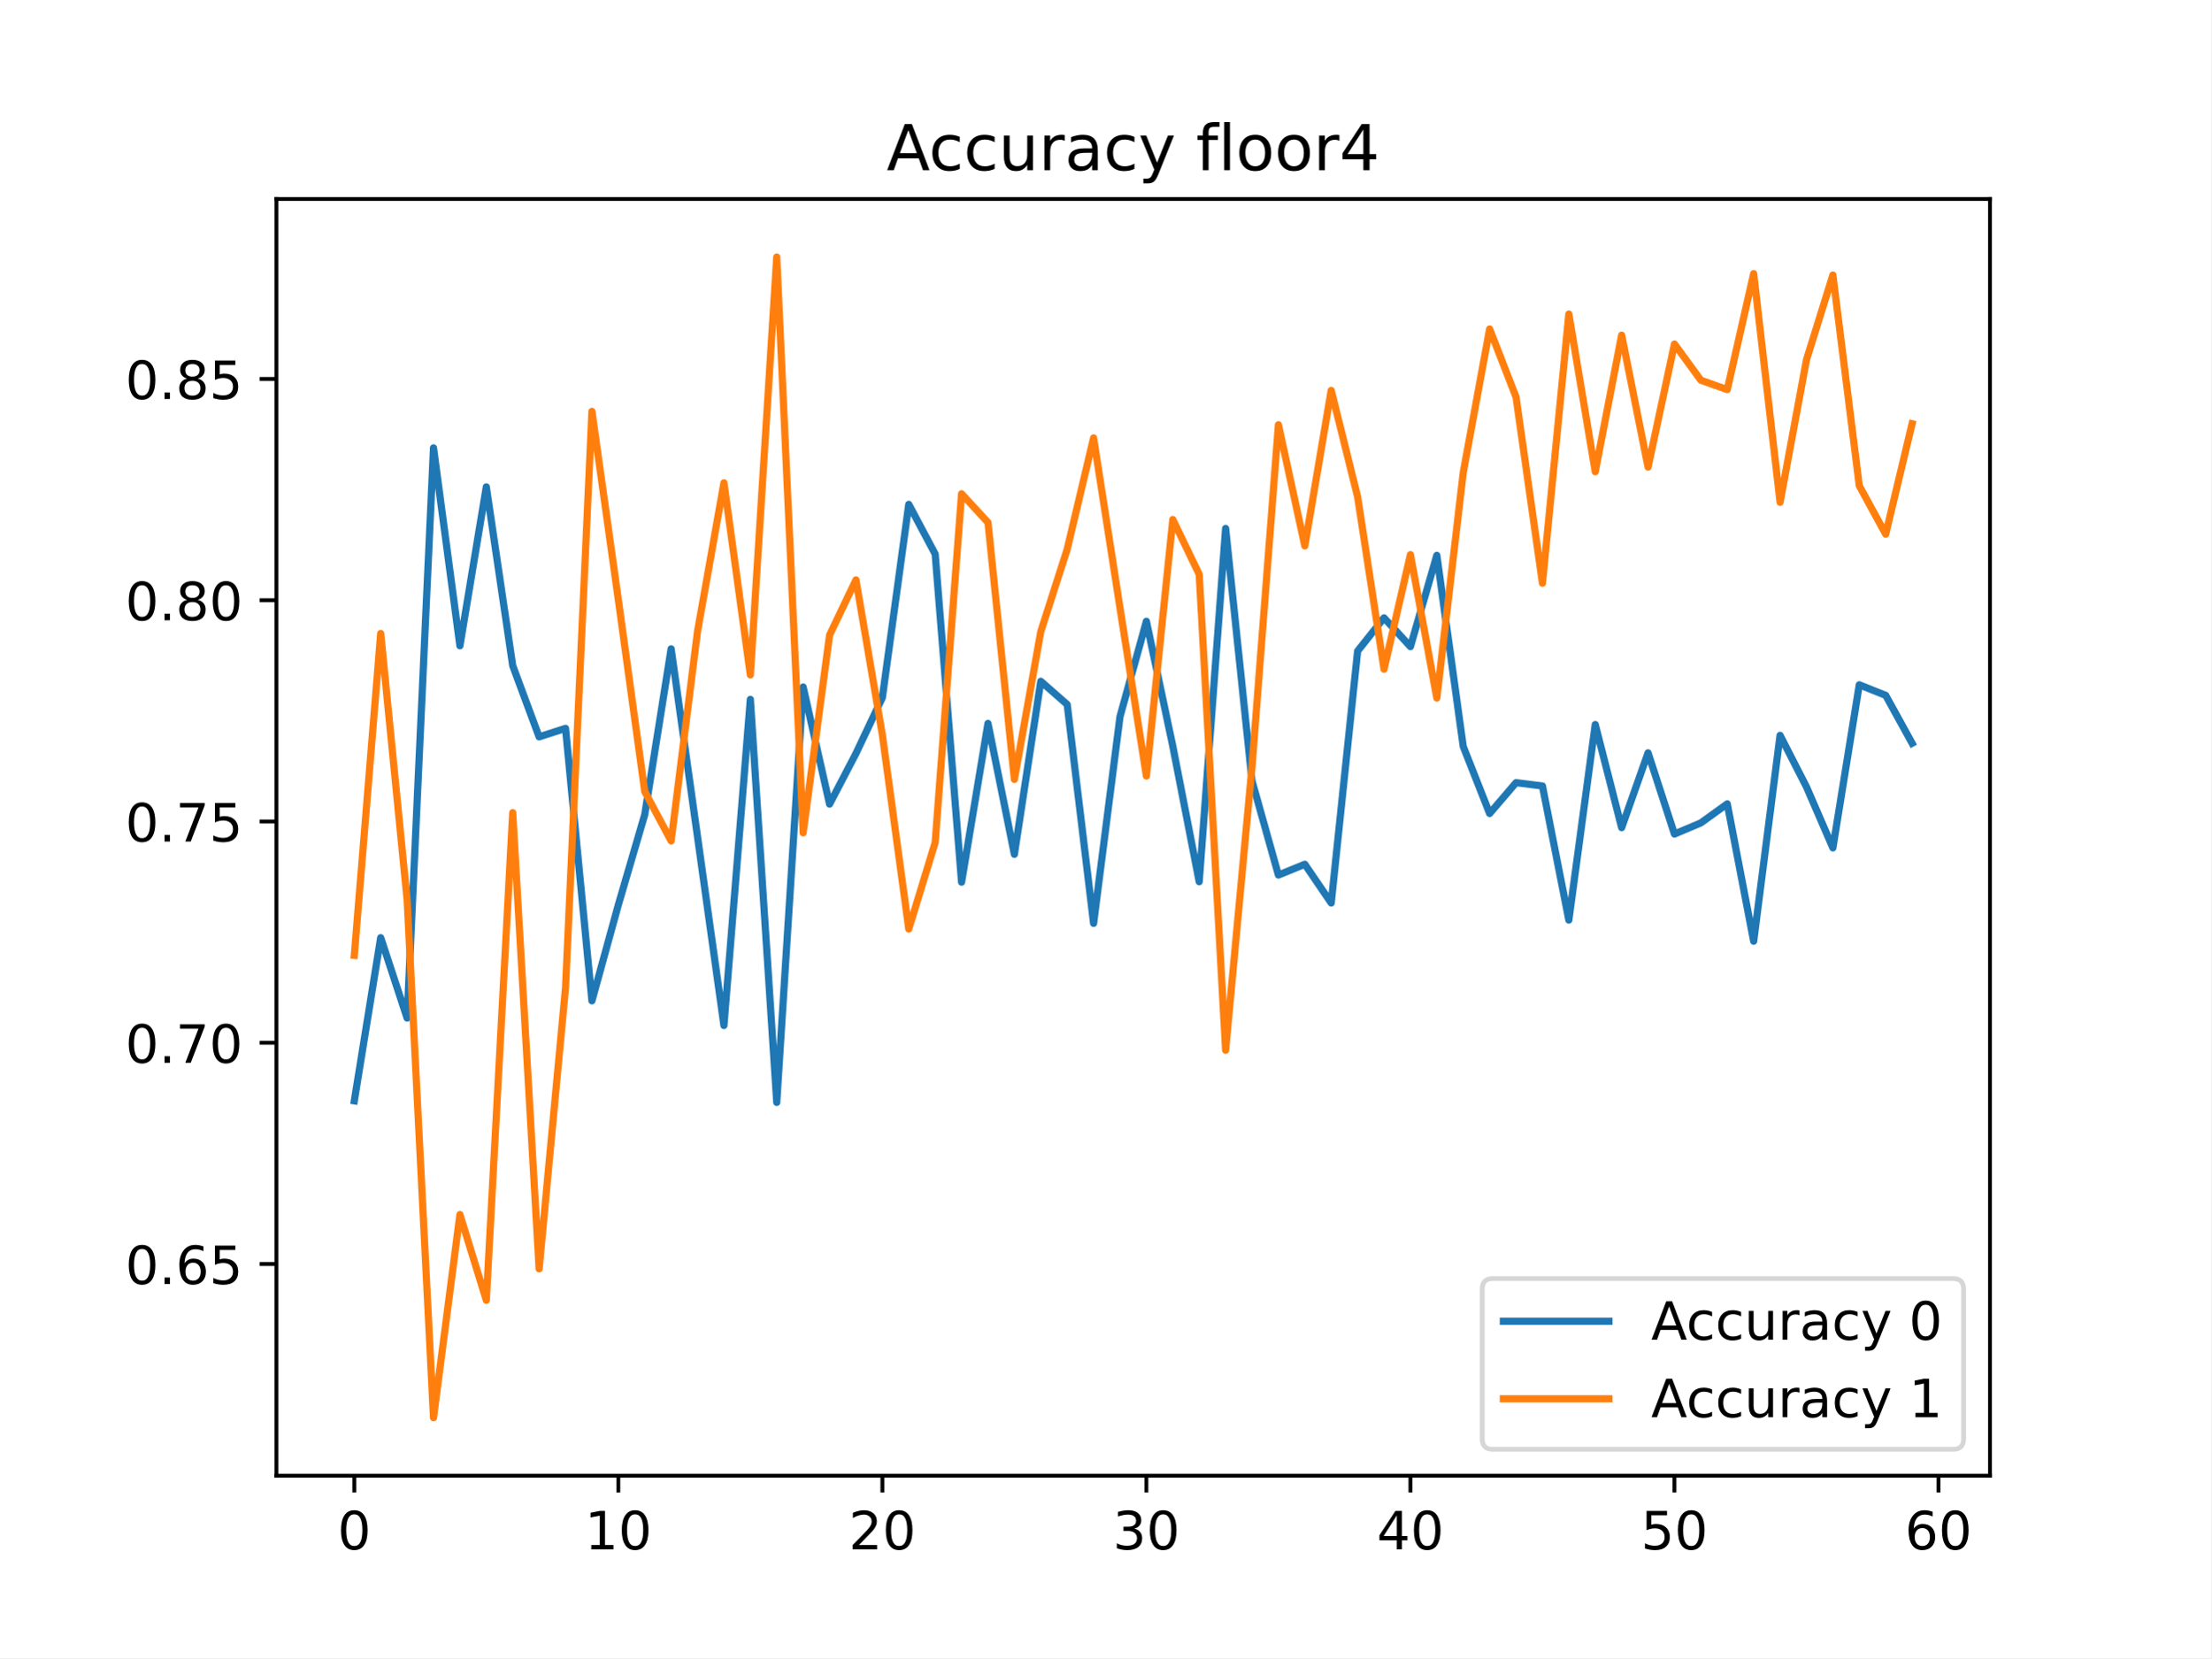
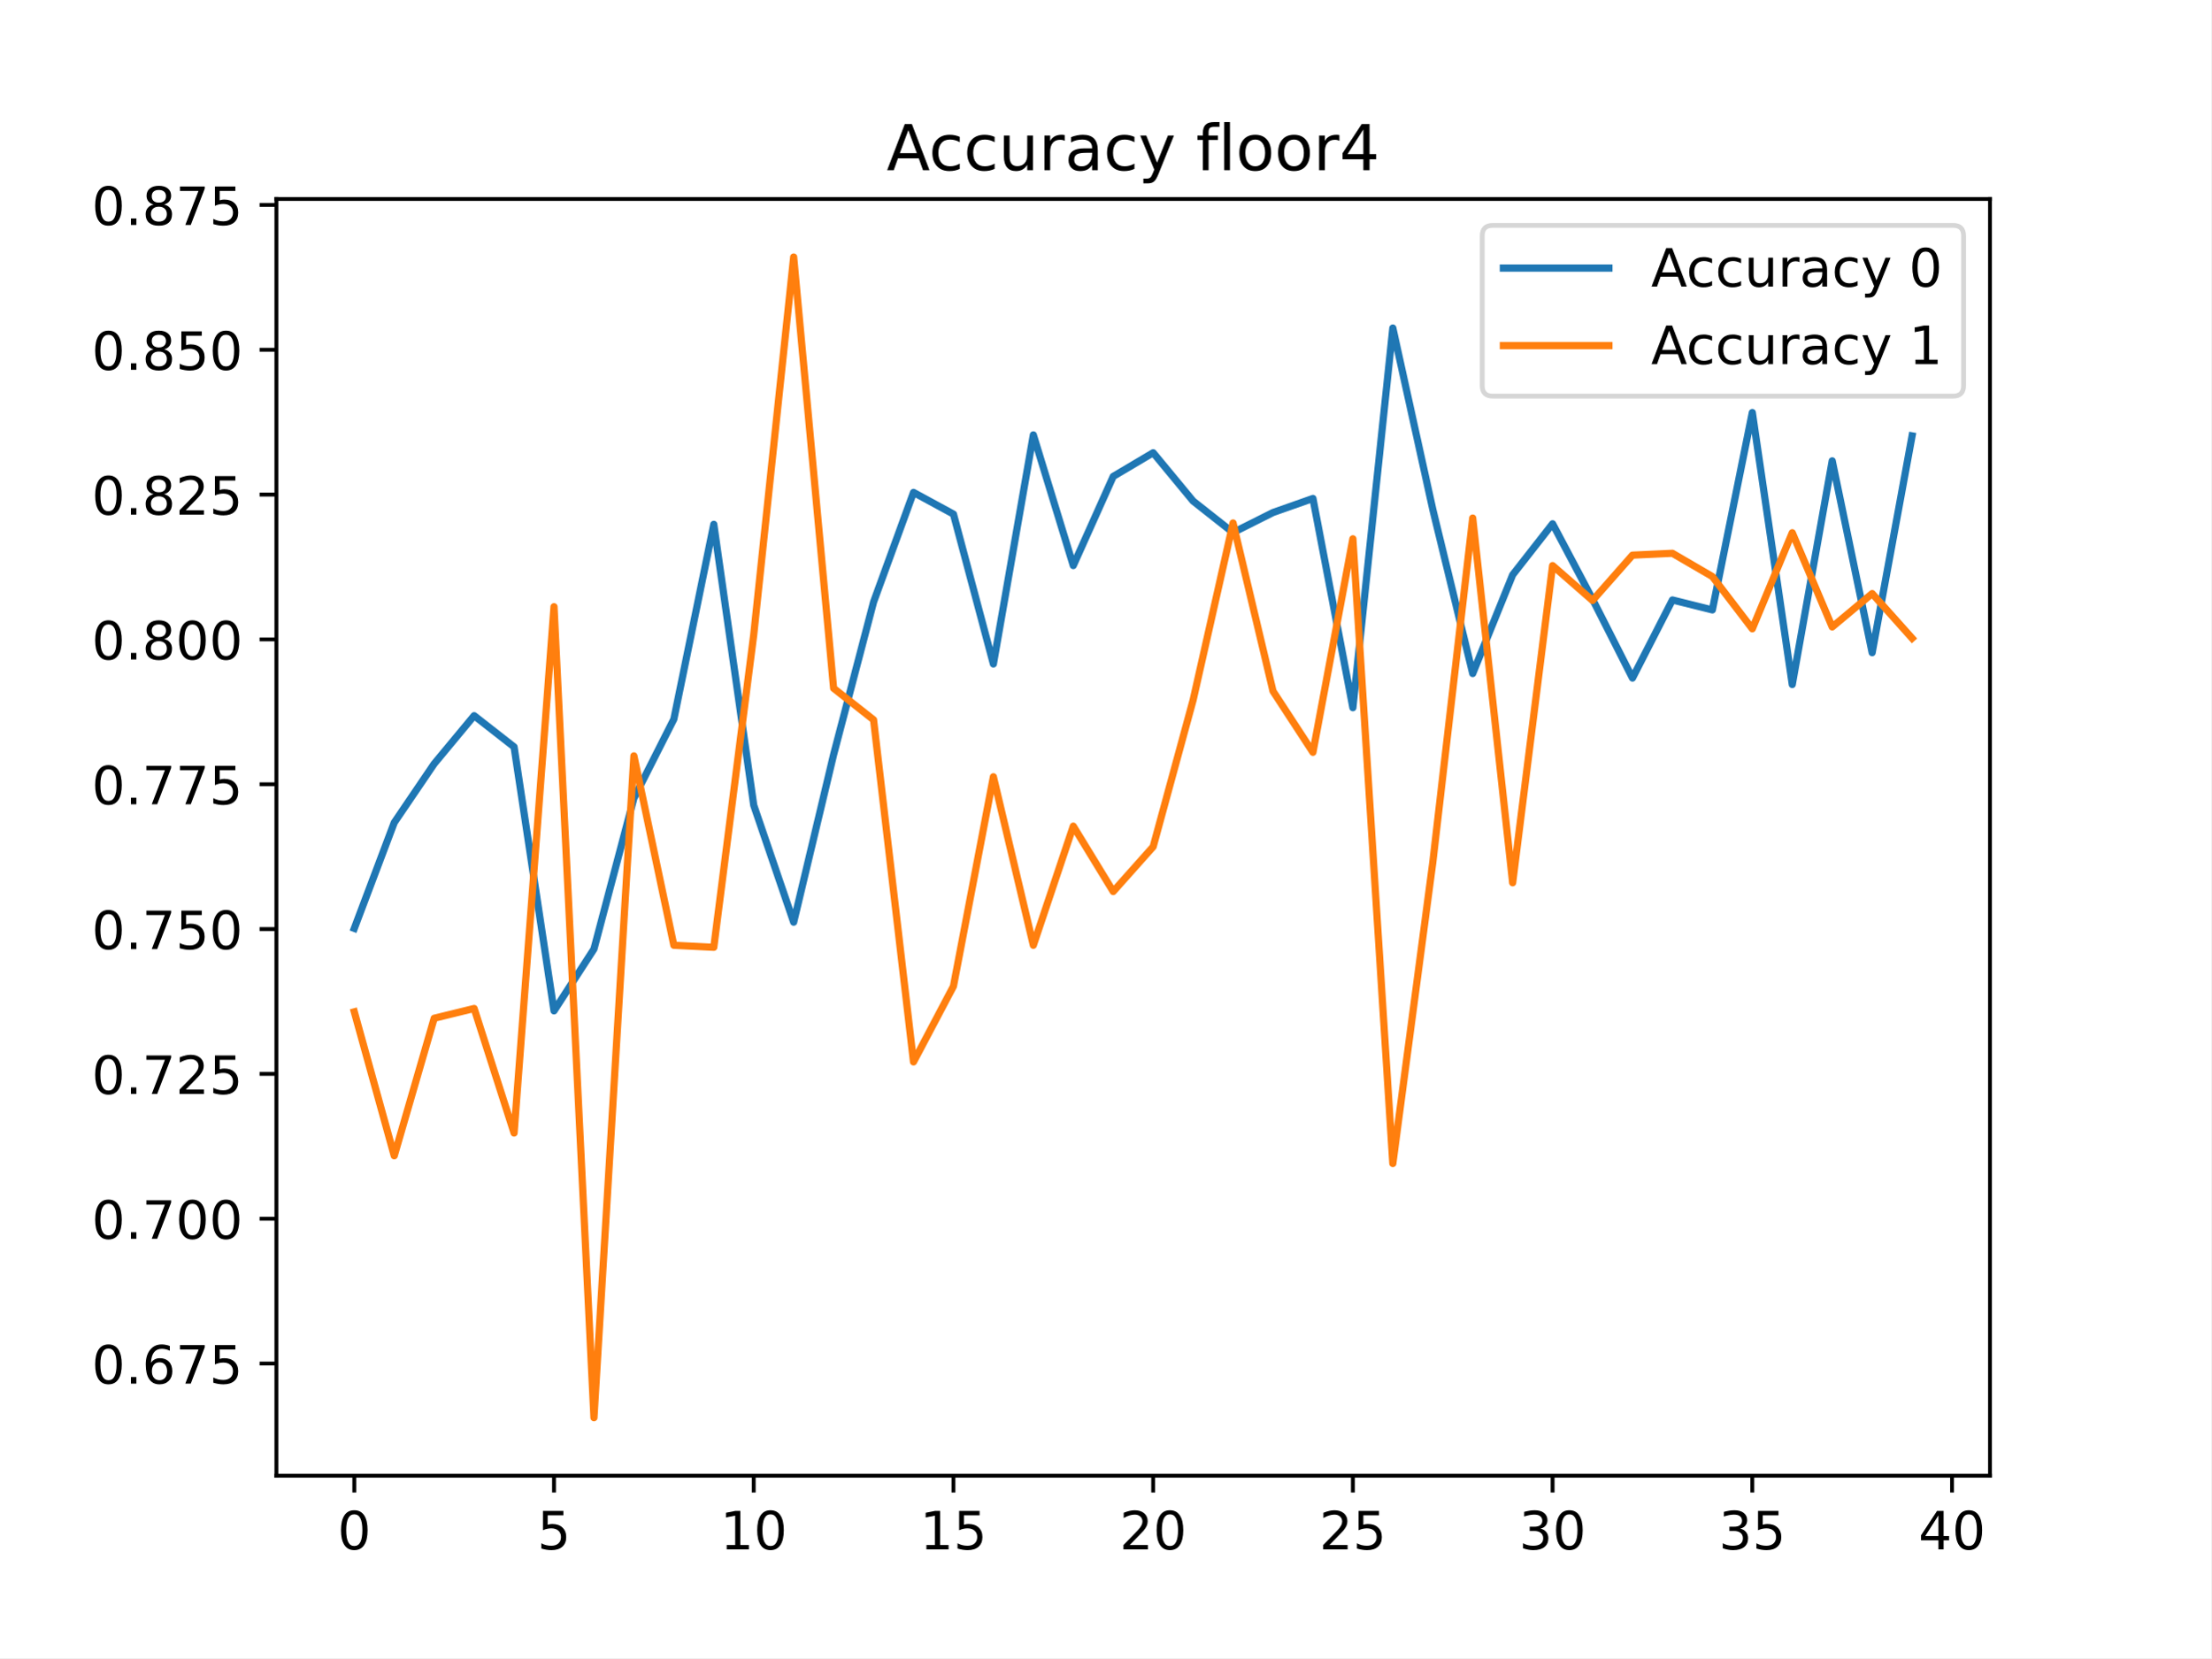
<svg xmlns="http://www.w3.org/2000/svg" xmlns:xlink="http://www.w3.org/1999/xlink" width="460.8pt" height="345.6pt" viewBox="0 0 460.8 345.6" version="1.1">
  <defs>
    <style type="text/css">*{stroke-linejoin: round; stroke-linecap: butt}</style>
  </defs>
  <g id="figure_1">
    <g id="patch_1">
      <path d="M 0 345.6  L 460.8 345.6  L 460.8 0  L 0 0  z " style="fill: #ffffff" />
    </g>
    <g id="axes_1">
      <g id="patch_2">
        <path d="M 57.6 307.584  L 414.72 307.584  L 414.72 41.472  L 57.6 41.472  z " style="fill: #ffffff" />
      </g>
      <g id="matplotlib.axis_1">
        <g id="xtick_1">
          <g id="line2d_1">
            <defs>
-               <path id="m5613d5caae" d="M 0 0  L 0 3.5  " style="stroke: #000000; stroke-width: 0.8" />
+               <path id="med468c96cf" d="M 0 0  L 0 3.5  " style="stroke: #000000; stroke-width: 0.8" />
            </defs>
            <g>
-               <use xlink:href="#m5613d5caae" x="73.833" y="307.584" style="stroke: #000000; stroke-width: 0.8" />
+               <use xlink:href="#med468c96cf" x="73.833" y="307.584" style="stroke: #000000; stroke-width: 0.8" />
            </g>
          </g>
          <g id="text_1">
            <g transform="translate(70.33335 322.9423) scale(0.11 -0.11)">
              <defs>
                <path id="DejaVuSans-30" d="M 2034 4250  Q 1547 4250 1301 3770  Q 1056 3291 1056 2328  Q 1056 1369 1301 889  Q 1547 409 2034 409  Q 2525 409 2770 889  Q 3016 1369 3016 2328  Q 3016 3291 2770 3770  Q 2525 4250 2034 4250  z M 2034 4750  Q 2819 4750 3233 4129  Q 3647 3509 3647 2328  Q 3647 1150 3233 529  Q 2819 -91 2034 -91  Q 1250 -91 836 529  Q 422 1150 422 2328  Q 422 3509 836 4129  Q 1250 4750 2034 4750  z " transform="scale(0.015625)" />
              </defs>
              <use xlink:href="#DejaVuSans-30" />
            </g>
          </g>
        </g>
        <g id="xtick_2">
          <g id="line2d_2">
            <g>
-               <use xlink:href="#m5613d5caae" x="128.859" y="307.584" style="stroke: #000000; stroke-width: 0.8" />
+               <use xlink:href="#med468c96cf" x="115.455" y="307.584" style="stroke: #000000; stroke-width: 0.8" />
            </g>
          </g>
          <g id="text_2">
-             <g transform="translate(121.8602 322.9423) scale(0.11 -0.11)">
+             <g transform="translate(111.9557 322.9423) scale(0.11 -0.11)">
+               <defs>
+                 <path id="DejaVuSans-35" d="M 691 4666  L 3169 4666  L 3169 4134  L 1269 4134  L 1269 2991  Q 1406 3038 1543 3061  Q 1681 3084 1819 3084  Q 2600 3084 3056 2656  Q 3513 2228 3513 1497  Q 3513 744 3044 326  Q 2575 -91 1722 -91  Q 1428 -91 1123 -41  Q 819 9 494 109  L 494 744  Q 775 591 1075 516  Q 1375 441 1709 441  Q 2250 441 2565 725  Q 2881 1009 2881 1497  Q 2881 1984 2565 2268  Q 2250 2553 1709 2553  Q 1456 2553 1204 2497  Q 953 2441 691 2322  L 691 4666  z " transform="scale(0.015625)" />
+               </defs>
+               <use xlink:href="#DejaVuSans-35" />
+             </g>
+           </g>
+         </g>
+         <g id="xtick_3">
+           <g id="line2d_3">
+             <g>
+               <use xlink:href="#med468c96cf" x="157.077" y="307.584" style="stroke: #000000; stroke-width: 0.8" />
+             </g>
+           </g>
+           <g id="text_3">
+             <g transform="translate(150.0787 322.9423) scale(0.11 -0.11)">
              <defs>
                <path id="DejaVuSans-31" d="M 794 531  L 1825 531  L 1825 4091  L 703 3866  L 703 4441  L 1819 4666  L 2450 4666  L 2450 531  L 3481 531  L 3481 0  L 794 0  L 794 531  z " transform="scale(0.015625)" />
              </defs>
              <use xlink:href="#DejaVuSans-31" />
              <use xlink:href="#DejaVuSans-30" x="63.623" />
            </g>
          </g>
        </g>
-         <g id="xtick_3">
-           <g id="line2d_3">
-             <g>
-               <use xlink:href="#m5613d5caae" x="183.885" y="307.584" style="stroke: #000000; stroke-width: 0.8" />
-             </g>
-           </g>
-           <g id="text_3">
-             <g transform="translate(176.8864 322.9423) scale(0.11 -0.11)">
+         <g id="xtick_4">
+           <g id="line2d_4">
+             <g>
+               <use xlink:href="#med468c96cf" x="198.7" y="307.584" style="stroke: #000000; stroke-width: 0.8" />
+             </g>
+           </g>
+           <g id="text_4">
+             <g transform="translate(191.7011 322.9423) scale(0.11 -0.11)">
+               <use xlink:href="#DejaVuSans-31" />
+               <use xlink:href="#DejaVuSans-35" x="63.623" />
+             </g>
+           </g>
+         </g>
+         <g id="xtick_5">
+           <g id="line2d_5">
+             <g>
+               <use xlink:href="#med468c96cf" x="240.322" y="307.584" style="stroke: #000000; stroke-width: 0.8" />
+             </g>
+           </g>
+           <g id="text_5">
+             <g transform="translate(233.3235 322.9423) scale(0.11 -0.11)">
              <defs>
                <path id="DejaVuSans-32" d="M 1228 531  L 3431 531  L 3431 0  L 469 0  L 469 531  Q 828 903 1448 1529  Q 2069 2156 2228 2338  Q 2531 2678 2651 2914  Q 2772 3150 2772 3378  Q 2772 3750 2511 3984  Q 2250 4219 1831 4219  Q 1534 4219 1204 4116  Q 875 4013 500 3803  L 500 4441  Q 881 4594 1212 4672  Q 1544 4750 1819 4750  Q 2544 4750 2975 4387  Q 3406 4025 3406 3419  Q 3406 3131 3298 2873  Q 3191 2616 2906 2266  Q 2828 2175 2409 1742  Q 1991 1309 1228 531  z " transform="scale(0.015625)" />
              </defs>
              <use xlink:href="#DejaVuSans-32" />
              <use xlink:href="#DejaVuSans-30" x="63.623" />
            </g>
          </g>
        </g>
-         <g id="xtick_4">
-           <g id="line2d_4">
-             <g>
-               <use xlink:href="#m5613d5caae" x="238.911" y="307.584" style="stroke: #000000; stroke-width: 0.8" />
-             </g>
-           </g>
-           <g id="text_4">
-             <g transform="translate(231.9126 322.9423) scale(0.11 -0.11)">
+         <g id="xtick_6">
+           <g id="line2d_6">
+             <g>
+               <use xlink:href="#med468c96cf" x="281.945" y="307.584" style="stroke: #000000; stroke-width: 0.8" />
+             </g>
+           </g>
+           <g id="text_6">
+             <g transform="translate(274.9459 322.9423) scale(0.11 -0.11)">
+               <use xlink:href="#DejaVuSans-32" />
+               <use xlink:href="#DejaVuSans-35" x="63.623" />
+             </g>
+           </g>
+         </g>
+         <g id="xtick_7">
+           <g id="line2d_7">
+             <g>
+               <use xlink:href="#med468c96cf" x="323.567" y="307.584" style="stroke: #000000; stroke-width: 0.8" />
+             </g>
+           </g>
+           <g id="text_7">
+             <g transform="translate(316.5682 322.9423) scale(0.11 -0.11)">
              <defs>
                <path id="DejaVuSans-33" d="M 2597 2516  Q 3050 2419 3304 2112  Q 3559 1806 3559 1356  Q 3559 666 3084 287  Q 2609 -91 1734 -91  Q 1441 -91 1130 -33  Q 819 25 488 141  L 488 750  Q 750 597 1062 519  Q 1375 441 1716 441  Q 2309 441 2620 675  Q 2931 909 2931 1356  Q 2931 1769 2642 2001  Q 2353 2234 1838 2234  L 1294 2234  L 1294 2753  L 1863 2753  Q 2328 2753 2575 2939  Q 2822 3125 2822 3475  Q 2822 3834 2567 4026  Q 2313 4219 1838 4219  Q 1578 4219 1281 4162  Q 984 4106 628 3988  L 628 4550  Q 988 4650 1302 4700  Q 1616 4750 1894 4750  Q 2613 4750 3031 4423  Q 3450 4097 3450 3541  Q 3450 3153 3228 2886  Q 3006 2619 2597 2516  z " transform="scale(0.015625)" />
              </defs>
              <use xlink:href="#DejaVuSans-33" />
              <use xlink:href="#DejaVuSans-30" x="63.623" />
            </g>
          </g>
        </g>
-         <g id="xtick_5">
-           <g id="line2d_5">
-             <g>
-               <use xlink:href="#m5613d5caae" x="293.938" y="307.584" style="stroke: #000000; stroke-width: 0.8" />
-             </g>
-           </g>
-           <g id="text_5">
-             <g transform="translate(286.9388 322.9423) scale(0.11 -0.11)">
+         <g id="xtick_8">
+           <g id="line2d_8">
+             <g>
+               <use xlink:href="#med468c96cf" x="365.189" y="307.584" style="stroke: #000000; stroke-width: 0.8" />
+             </g>
+           </g>
+           <g id="text_8">
+             <g transform="translate(358.1906 322.9423) scale(0.11 -0.11)">
+               <use xlink:href="#DejaVuSans-33" />
+               <use xlink:href="#DejaVuSans-35" x="63.623" />
+             </g>
+           </g>
+         </g>
+         <g id="xtick_9">
+           <g id="line2d_9">
+             <g>
+               <use xlink:href="#med468c96cf" x="406.812" y="307.584" style="stroke: #000000; stroke-width: 0.8" />
+             </g>
+           </g>
+           <g id="text_9">
+             <g transform="translate(399.813 322.9423) scale(0.11 -0.11)">
              <defs>
                <path id="DejaVuSans-34" d="M 2419 4116  L 825 1625  L 2419 1625  L 2419 4116  z M 2253 4666  L 3047 4666  L 3047 1625  L 3713 1625  L 3713 1100  L 3047 1100  L 3047 0  L 2419 0  L 2419 1100  L 313 1100  L 313 1709  L 2253 4666  z " transform="scale(0.015625)" />
              </defs>
              <use xlink:href="#DejaVuSans-34" />
              <use xlink:href="#DejaVuSans-30" x="63.623" />
            </g>
          </g>
        </g>
-         <g id="xtick_6">
-           <g id="line2d_6">
-             <g>
-               <use xlink:href="#m5613d5caae" x="348.964" y="307.584" style="stroke: #000000; stroke-width: 0.8" />
-             </g>
-           </g>
-           <g id="text_6">
-             <g transform="translate(341.9649 322.9423) scale(0.11 -0.11)">
-               <defs>
-                 <path id="DejaVuSans-35" d="M 691 4666  L 3169 4666  L 3169 4134  L 1269 4134  L 1269 2991  Q 1406 3038 1543 3061  Q 1681 3084 1819 3084  Q 2600 3084 3056 2656  Q 3513 2228 3513 1497  Q 3513 744 3044 326  Q 2575 -91 1722 -91  Q 1428 -91 1123 -41  Q 819 9 494 109  L 494 744  Q 775 591 1075 516  Q 1375 441 1709 441  Q 2250 441 2565 725  Q 2881 1009 2881 1497  Q 2881 1984 2565 2268  Q 2250 2553 1709 2553  Q 1456 2553 1204 2497  Q 953 2441 691 2322  L 691 4666  z " transform="scale(0.015625)" />
-               </defs>
-               <use xlink:href="#DejaVuSans-35" />
-               <use xlink:href="#DejaVuSans-30" x="63.623" />
-             </g>
-           </g>
-         </g>
-         <g id="xtick_7">
-           <g id="line2d_7">
-             <g>
-               <use xlink:href="#m5613d5caae" x="403.99" y="307.584" style="stroke: #000000; stroke-width: 0.8" />
-             </g>
-           </g>
-           <g id="text_7">
-             <g transform="translate(396.9911 322.9423) scale(0.11 -0.11)">
-               <defs>
-                 <path id="DejaVuSans-36" d="M 2113 2584  Q 1688 2584 1439 2293  Q 1191 2003 1191 1497  Q 1191 994 1439 701  Q 1688 409 2113 409  Q 2538 409 2786 701  Q 3034 994 3034 1497  Q 3034 2003 2786 2293  Q 2538 2584 2113 2584  z M 3366 4563  L 3366 3988  Q 3128 4100 2886 4159  Q 2644 4219 2406 4219  Q 1781 4219 1451 3797  Q 1122 3375 1075 2522  Q 1259 2794 1537 2939  Q 1816 3084 2150 3084  Q 2853 3084 3261 2657  Q 3669 2231 3669 1497  Q 3669 778 3244 343  Q 2819 -91 2113 -91  Q 1303 -91 875 529  Q 447 1150 447 2328  Q 447 3434 972 4092  Q 1497 4750 2381 4750  Q 2619 4750 2861 4703  Q 3103 4656 3366 4563  z " transform="scale(0.015625)" />
-               </defs>
-               <use xlink:href="#DejaVuSans-36" />
-               <use xlink:href="#DejaVuSans-30" x="63.623" />
-             </g>
-           </g>
-         </g>
      </g>
      <g id="matplotlib.axis_2">
        <g id="ytick_1">
-           <g id="line2d_8">
+           <g id="line2d_10">
            <defs>
-               <path id="m1439afe85f" d="M 0 0  L -3.5 0  " style="stroke: #000000; stroke-width: 0.8" />
+               <path id="m53cb25d4fc" d="M 0 0  L -3.5 0  " style="stroke: #000000; stroke-width: 0.8" />
            </defs>
            <g>
-               <use xlink:href="#m1439afe85f" x="57.6" y="263.457" style="stroke: #000000; stroke-width: 0.8" />
-             </g>
-           </g>
-           <g id="text_8">
-             <g transform="translate(26.10781 267.6361) scale(0.11 -0.11)">
+               <use xlink:href="#m53cb25d4fc" x="57.6" y="284.208" style="stroke: #000000; stroke-width: 0.8" />
+             </g>
+           </g>
+           <g id="text_10">
+             <g transform="translate(19.10906 288.387) scale(0.11 -0.11)">
              <defs>
                <path id="DejaVuSans-2e" d="M 684 794  L 1344 794  L 1344 0  L 684 0  L 684 794  z " transform="scale(0.015625)" />
+                 <path id="DejaVuSans-36" d="M 2113 2584  Q 1688 2584 1439 2293  Q 1191 2003 1191 1497  Q 1191 994 1439 701  Q 1688 409 2113 409  Q 2538 409 2786 701  Q 3034 994 3034 1497  Q 3034 2003 2786 2293  Q 2538 2584 2113 2584  z M 3366 4563  L 3366 3988  Q 3128 4100 2886 4159  Q 2644 4219 2406 4219  Q 1781 4219 1451 3797  Q 1122 3375 1075 2522  Q 1259 2794 1537 2939  Q 1816 3084 2150 3084  Q 2853 3084 3261 2657  Q 3669 2231 3669 1497  Q 3669 778 3244 343  Q 2819 -91 2113 -91  Q 1303 -91 875 529  Q 447 1150 447 2328  Q 447 3434 972 4092  Q 1497 4750 2381 4750  Q 2619 4750 2861 4703  Q 3103 4656 3366 4563  z " transform="scale(0.015625)" />
+                 <path id="DejaVuSans-37" d="M 525 4666  L 3525 4666  L 3525 4397  L 1831 0  L 1172 0  L 2766 4134  L 525 4134  L 525 4666  z " transform="scale(0.015625)" />
              </defs>
              <use xlink:href="#DejaVuSans-30" />
              <use xlink:href="#DejaVuSans-2e" x="63.623" />
              <use xlink:href="#DejaVuSans-36" x="95.41" />
-               <use xlink:href="#DejaVuSans-35" x="159.033" />
+               <use xlink:href="#DejaVuSans-37" x="159.033" />
+               <use xlink:href="#DejaVuSans-35" x="222.656" />
            </g>
          </g>
        </g>
        <g id="ytick_2">
-           <g id="line2d_9">
-             <g>
-               <use xlink:href="#m1439afe85f" x="57.6" y="217.339" style="stroke: #000000; stroke-width: 0.8" />
-             </g>
-           </g>
-           <g id="text_9">
-             <g transform="translate(26.10781 221.5181) scale(0.11 -0.11)">
-               <defs>
-                 <path id="DejaVuSans-37" d="M 525 4666  L 3525 4666  L 3525 4397  L 1831 0  L 1172 0  L 2766 4134  L 525 4134  L 525 4666  z " transform="scale(0.015625)" />
-               </defs>
+           <g id="line2d_11">
+             <g>
+               <use xlink:href="#m53cb25d4fc" x="57.6" y="254.021" style="stroke: #000000; stroke-width: 0.8" />
+             </g>
+           </g>
+           <g id="text_11">
+             <g transform="translate(19.10906 258.1997) scale(0.11 -0.11)">
              <use xlink:href="#DejaVuSans-30" />
              <use xlink:href="#DejaVuSans-2e" x="63.623" />
              <use xlink:href="#DejaVuSans-37" x="95.41" />
              <use xlink:href="#DejaVuSans-30" x="159.033" />
+               <use xlink:href="#DejaVuSans-30" x="222.656" />
            </g>
          </g>
        </g>
        <g id="ytick_3">
-           <g id="line2d_10">
-             <g>
-               <use xlink:href="#m1439afe85f" x="57.6" y="171.221" style="stroke: #000000; stroke-width: 0.8" />
-             </g>
-           </g>
-           <g id="text_10">
-             <g transform="translate(26.10781 175.4001) scale(0.11 -0.11)">
+           <g id="line2d_12">
+             <g>
+               <use xlink:href="#m53cb25d4fc" x="57.6" y="223.833" style="stroke: #000000; stroke-width: 0.8" />
+             </g>
+           </g>
+           <g id="text_12">
+             <g transform="translate(19.10906 228.0123) scale(0.11 -0.11)">
+               <use xlink:href="#DejaVuSans-30" />
+               <use xlink:href="#DejaVuSans-2e" x="63.623" />
+               <use xlink:href="#DejaVuSans-37" x="95.41" />
+               <use xlink:href="#DejaVuSans-32" x="159.033" />
+               <use xlink:href="#DejaVuSans-35" x="222.656" />
+             </g>
+           </g>
+         </g>
+         <g id="ytick_4">
+           <g id="line2d_13">
+             <g>
+               <use xlink:href="#m53cb25d4fc" x="57.6" y="193.646" style="stroke: #000000; stroke-width: 0.8" />
+             </g>
+           </g>
+           <g id="text_13">
+             <g transform="translate(19.10906 197.825) scale(0.11 -0.11)">
              <use xlink:href="#DejaVuSans-30" />
              <use xlink:href="#DejaVuSans-2e" x="63.623" />
              <use xlink:href="#DejaVuSans-37" x="95.41" />
              <use xlink:href="#DejaVuSans-35" x="159.033" />
-             </g>
-           </g>
-         </g>
-         <g id="ytick_4">
-           <g id="line2d_11">
-             <g>
-               <use xlink:href="#m1439afe85f" x="57.6" y="125.103" style="stroke: #000000; stroke-width: 0.8" />
-             </g>
-           </g>
-           <g id="text_11">
-             <g transform="translate(26.10781 129.282) scale(0.11 -0.11)">
+               <use xlink:href="#DejaVuSans-30" x="222.656" />
+             </g>
+           </g>
+         </g>
+         <g id="ytick_5">
+           <g id="line2d_14">
+             <g>
+               <use xlink:href="#m53cb25d4fc" x="57.6" y="163.459" style="stroke: #000000; stroke-width: 0.8" />
+             </g>
+           </g>
+           <g id="text_14">
+             <g transform="translate(19.10906 167.6377) scale(0.11 -0.11)">
+               <use xlink:href="#DejaVuSans-30" />
+               <use xlink:href="#DejaVuSans-2e" x="63.623" />
+               <use xlink:href="#DejaVuSans-37" x="95.41" />
+               <use xlink:href="#DejaVuSans-37" x="159.033" />
+               <use xlink:href="#DejaVuSans-35" x="222.656" />
+             </g>
+           </g>
+         </g>
+         <g id="ytick_6">
+           <g id="line2d_15">
+             <g>
+               <use xlink:href="#m53cb25d4fc" x="57.6" y="133.271" style="stroke: #000000; stroke-width: 0.8" />
+             </g>
+           </g>
+           <g id="text_15">
+             <g transform="translate(19.10906 137.4504) scale(0.11 -0.11)">
              <defs>
                <path id="DejaVuSans-38" d="M 2034 2216  Q 1584 2216 1326 1975  Q 1069 1734 1069 1313  Q 1069 891 1326 650  Q 1584 409 2034 409  Q 2484 409 2743 651  Q 3003 894 3003 1313  Q 3003 1734 2745 1975  Q 2488 2216 2034 2216  z M 1403 2484  Q 997 2584 770 2862  Q 544 3141 544 3541  Q 544 4100 942 4425  Q 1341 4750 2034 4750  Q 2731 4750 3128 4425  Q 3525 4100 3525 3541  Q 3525 3141 3298 2862  Q 3072 2584 2669 2484  Q 3125 2378 3379 2068  Q 3634 1759 3634 1313  Q 3634 634 3220 271  Q 2806 -91 2034 -91  Q 1263 -91 848 271  Q 434 634 434 1313  Q 434 1759 690 2068  Q 947 2378 1403 2484  z M 1172 3481  Q 1172 3119 1398 2916  Q 1625 2713 2034 2713  Q 2441 2713 2670 2916  Q 2900 3119 2900 3481  Q 2900 3844 2670 4047  Q 2441 4250 2034 4250  Q 1625 4250 1398 4047  Q 1172 3844 1172 3481  z " transform="scale(0.015625)" />
              </defs>
              <use xlink:href="#DejaVuSans-30" />
              <use xlink:href="#DejaVuSans-2e" x="63.623" />
              <use xlink:href="#DejaVuSans-38" x="95.41" />
              <use xlink:href="#DejaVuSans-30" x="159.033" />
-             </g>
-           </g>
-         </g>
-         <g id="ytick_5">
-           <g id="line2d_12">
-             <g>
-               <use xlink:href="#m1439afe85f" x="57.6" y="78.985" style="stroke: #000000; stroke-width: 0.8" />
-             </g>
-           </g>
-           <g id="text_12">
-             <g transform="translate(26.10781 83.16403) scale(0.11 -0.11)">
+               <use xlink:href="#DejaVuSans-30" x="222.656" />
+             </g>
+           </g>
+         </g>
+         <g id="ytick_7">
+           <g id="line2d_16">
+             <g>
+               <use xlink:href="#m53cb25d4fc" x="57.6" y="103.084" style="stroke: #000000; stroke-width: 0.8" />
+             </g>
+           </g>
+           <g id="text_16">
+             <g transform="translate(19.10906 107.2631) scale(0.11 -0.11)">
+               <use xlink:href="#DejaVuSans-30" />
+               <use xlink:href="#DejaVuSans-2e" x="63.623" />
+               <use xlink:href="#DejaVuSans-38" x="95.41" />
+               <use xlink:href="#DejaVuSans-32" x="159.033" />
+               <use xlink:href="#DejaVuSans-35" x="222.656" />
+             </g>
+           </g>
+         </g>
+         <g id="ytick_8">
+           <g id="line2d_17">
+             <g>
+               <use xlink:href="#m53cb25d4fc" x="57.6" y="72.897" style="stroke: #000000; stroke-width: 0.8" />
+             </g>
+           </g>
+           <g id="text_17">
+             <g transform="translate(19.10906 77.0758) scale(0.11 -0.11)">
              <use xlink:href="#DejaVuSans-30" />
              <use xlink:href="#DejaVuSans-2e" x="63.623" />
              <use xlink:href="#DejaVuSans-38" x="95.41" />
              <use xlink:href="#DejaVuSans-35" x="159.033" />
-             </g>
-           </g>
-         </g>
-       </g>
-       <g id="line2d_13">
-         <path d="M 73.833 229.45  L 79.335 195.444  L 84.838 212.195  L 90.341 93.35  L 95.843 134.601  L 101.346 101.48  L 106.848 138.753  L 112.351 153.582  L 117.854 151.811  L 123.356 208.6  L 128.859 188.593  L 134.362 169.787  L 139.864 135.235  L 145.367 174.453  L 150.869 213.747  L 156.372 145.769  L 161.875 229.777  L 167.377 143.19  L 172.88 167.601  L 178.382 157.046  L 183.885 145.397  L 189.388 105.119  L 194.89 115.478  L 200.393 183.872  L 205.896 150.784  L 211.398 178.07  L 216.901 141.999  L 222.403 146.829  L 227.906 192.461  L 233.409 149.375  L 238.911 129.487  L 244.414 155.527  L 249.917 183.774  L 255.419 110.135  L 260.922 162.76  L 266.424 182.386  L 271.927 180.135  L 277.43 188.21  L 282.932 135.694  L 288.435 128.777  L 293.938 134.776  L 299.44 115.751  L 304.943 155.592  L 310.445 169.557  L 315.948 163.132  L 321.451 163.82  L 326.953 191.772  L 332.456 151.014  L 337.958 172.508  L 343.461 156.914  L 348.964 173.841  L 354.466 171.513  L 359.969 167.547  L 365.472 196.176  L 370.974 153.265  L 376.477 164.017  L 381.979 176.726  L 387.482 142.731  L 392.985 144.927  L 398.487 154.915  " clip-path="url(#p5e0787e9ca)" style="fill: none; stroke: #1f77b4; stroke-width: 1.5; stroke-linecap: square" />
-       </g>
-       <g id="line2d_14">
-         <path d="M 73.833 199.133  L 79.335 132.026  L 84.838 187.515  L 90.341 295.488  L 95.843 253.147  L 101.346 271.017  L 106.848 169.376  L 112.351 264.47  L 117.854 205.868  L 123.356 85.74  L 128.859 124.996  L 134.362 164.976  L 139.864 175.279  L 145.367 131.569  L 150.869 100.632  L 156.372 140.666  L 161.875 53.568  L 167.377 173.589  L 172.88 132.374  L 178.382 120.863  L 183.885 153.196  L 189.388 193.633  L 194.89 175.601  L 200.393 102.913  L 205.896 108.896  L 211.398 162.453  L 216.901 131.65  L 222.403 114.477  L 227.906 91.267  L 233.409 126.713  L 238.911 161.756  L 244.414 108.279  L 249.917 119.71  L 255.419 218.909  L 260.922 159.797  L 266.424 88.53  L 271.927 113.78  L 277.43 81.366  L 282.932 103.557  L 288.435 139.485  L 293.938 115.604  L 299.44 145.495  L 304.943 98.485  L 310.445 68.567  L 315.948 82.762  L 321.451 121.561  L 326.953 65.455  L 332.456 98.324  L 337.958 69.855  L 343.461 97.358  L 348.964 71.707  L 354.466 79.247  L 359.969 81.205  L 365.472 57.029  L 370.974 104.684  L 376.477 74.98  L 381.979 57.325  L 387.482 101.249  L 392.985 111.338  L 398.487 88.316  " clip-path="url(#p5e0787e9ca)" style="fill: none; stroke: #ff7f0e; stroke-width: 1.5; stroke-linecap: square" />
+               <use xlink:href="#DejaVuSans-30" x="222.656" />
+             </g>
+           </g>
+         </g>
+         <g id="ytick_9">
+           <g id="line2d_18">
+             <g>
+               <use xlink:href="#m53cb25d4fc" x="57.6" y="42.709" style="stroke: #000000; stroke-width: 0.8" />
+             </g>
+           </g>
+           <g id="text_18">
+             <g transform="translate(19.10906 46.88849) scale(0.11 -0.11)">
+               <use xlink:href="#DejaVuSans-30" />
+               <use xlink:href="#DejaVuSans-2e" x="63.623" />
+               <use xlink:href="#DejaVuSans-38" x="95.41" />
+               <use xlink:href="#DejaVuSans-37" x="159.033" />
+               <use xlink:href="#DejaVuSans-35" x="222.656" />
+             </g>
+           </g>
+         </g>
+       </g>
+       <g id="line2d_19">
+         <path d="M 73.833 193.499  L 82.157 171.455  L 90.482 159.195  L 98.806 149.167  L 107.131 155.676  L 115.455 210.694  L 123.78 197.805  L 132.104 166.362  L 140.429 149.897  L 148.753 109.284  L 157.077 167.836  L 165.402 192.212  L 173.726 157.278  L 182.051 125.478  L 190.375 102.632  L 198.7 107.153  L 207.024 138.395  L 215.349 90.644  L 223.673 117.882  L 231.998 99.299  L 240.322 94.364  L 248.647 104.435  L 256.971 111.001  L 265.296 106.824  L 273.62 103.891  L 281.945 147.508  L 290.269 68.371  L 298.594 106.166  L 306.918 140.384  L 315.243 119.813  L 323.567 109.17  L 331.891 124.891  L 340.216 141.328  L 348.54 125.049  L 356.865 127.123  L 365.189 85.981  L 373.514 142.673  L 381.838 96.052  L 390.163 136.035  L 398.487 90.845  " clip-path="url(#pbbf355067f)" style="fill: none; stroke: #1f77b4; stroke-width: 1.5; stroke-linecap: square" />
+       </g>
+       <g id="line2d_20">
+         <path d="M 73.833 210.902  L 82.157 240.901  L 90.482 212.237  L 98.806 210.2  L 107.131 236.158  L 115.455 126.457  L 123.78 295.488  L 132.104 157.544  L 140.429 197.027  L 148.753 197.448  L 157.077 132.288  L 165.402 53.568  L 173.726 143.458  L 182.051 150.027  L 190.375 221.335  L 198.7 205.563  L 207.024 161.9  L 215.349 197.027  L 223.673 172.192  L 231.998 185.821  L 240.322 176.478  L 248.647 145.917  L 256.971 108.998  L 265.296 144.055  L 273.62 156.806  L 281.945 112.3  L 290.269 242.516  L 298.594 179.779  L 306.918 107.98  L 315.243 183.995  L 323.567 117.886  L 331.891 125.157  L 340.216 115.708  L 348.54 115.321  L 356.865 120.169  L 365.189 131.058  L 373.514 111.036  L 381.838 130.672  L 390.163 123.717  L 398.487 133.025  " clip-path="url(#pbbf355067f)" style="fill: none; stroke: #ff7f0e; stroke-width: 1.5; stroke-linecap: square" />
      </g>
      <g id="patch_3">
        <path d="M 57.6 307.584  L 57.6 41.472  " style="fill: none; stroke: #000000; stroke-width: 0.8; stroke-linejoin: miter; stroke-linecap: square" />
      </g>
      <g id="patch_4">
        <path d="M 414.72 307.584  L 414.72 41.472  " style="fill: none; stroke: #000000; stroke-width: 0.8; stroke-linejoin: miter; stroke-linecap: square" />
      </g>
      <g id="patch_5">
        <path d="M 57.6 307.584  L 414.72 307.584  " style="fill: none; stroke: #000000; stroke-width: 0.8; stroke-linejoin: miter; stroke-linecap: square" />
      </g>
      <g id="patch_6">
        <path d="M 57.6 41.472  L 414.72 41.472  " style="fill: none; stroke: #000000; stroke-width: 0.8; stroke-linejoin: miter; stroke-linecap: square" />
      </g>
-       <g id="text_13">
+       <g id="text_19">
        <g transform="translate(184.7831 35.472) scale(0.132 -0.132)">
          <defs>
            <path id="DejaVuSans-41" d="M 2188 4044  L 1331 1722  L 3047 1722  L 2188 4044  z M 1831 4666  L 2547 4666  L 4325 0  L 3669 0  L 3244 1197  L 1141 1197  L 716 0  L 50 0  L 1831 4666  z " transform="scale(0.015625)" />
            <path id="DejaVuSans-63" d="M 3122 3366  L 3122 2828  Q 2878 2963 2633 3030  Q 2388 3097 2138 3097  Q 1578 3097 1268 2742  Q 959 2388 959 1747  Q 959 1106 1268 751  Q 1578 397 2138 397  Q 2388 397 2633 464  Q 2878 531 3122 666  L 3122 134  Q 2881 22 2623 -34  Q 2366 -91 2075 -91  Q 1284 -91 818 406  Q 353 903 353 1747  Q 353 2603 823 3093  Q 1294 3584 2113 3584  Q 2378 3584 2631 3529  Q 2884 3475 3122 3366  z " transform="scale(0.015625)" />
            <path id="DejaVuSans-75" d="M 544 1381  L 544 3500  L 1119 3500  L 1119 1403  Q 1119 906 1312 657  Q 1506 409 1894 409  Q 2359 409 2629 706  Q 2900 1003 2900 1516  L 2900 3500  L 3475 3500  L 3475 0  L 2900 0  L 2900 538  Q 2691 219 2414 64  Q 2138 -91 1772 -91  Q 1169 -91 856 284  Q 544 659 544 1381  z M 1991 3584  L 1991 3584  z " transform="scale(0.015625)" />
            <path id="DejaVuSans-72" d="M 2631 2963  Q 2534 3019 2420 3045  Q 2306 3072 2169 3072  Q 1681 3072 1420 2755  Q 1159 2438 1159 1844  L 1159 0  L 581 0  L 581 3500  L 1159 3500  L 1159 2956  Q 1341 3275 1631 3429  Q 1922 3584 2338 3584  Q 2397 3584 2469 3576  Q 2541 3569 2628 3553  L 2631 2963  z " transform="scale(0.015625)" />
            <path id="DejaVuSans-61" d="M 2194 1759  Q 1497 1759 1228 1600  Q 959 1441 959 1056  Q 959 750 1161 570  Q 1363 391 1709 391  Q 2188 391 2477 730  Q 2766 1069 2766 1631  L 2766 1759  L 2194 1759  z M 3341 1997  L 3341 0  L 2766 0  L 2766 531  Q 2569 213 2275 61  Q 1981 -91 1556 -91  Q 1019 -91 701 211  Q 384 513 384 1019  Q 384 1609 779 1909  Q 1175 2209 1959 2209  L 2766 2209  L 2766 2266  Q 2766 2663 2505 2880  Q 2244 3097 1772 3097  Q 1472 3097 1187 3025  Q 903 2953 641 2809  L 641 3341  Q 956 3463 1253 3523  Q 1550 3584 1831 3584  Q 2591 3584 2966 3190  Q 3341 2797 3341 1997  z " transform="scale(0.015625)" />
            <path id="DejaVuSans-79" d="M 2059 -325  Q 1816 -950 1584 -1140  Q 1353 -1331 966 -1331  L 506 -1331  L 506 -850  L 844 -850  Q 1081 -850 1212 -737  Q 1344 -625 1503 -206  L 1606 56  L 191 3500  L 800 3500  L 1894 763  L 2988 3500  L 3597 3500  L 2059 -325  z " transform="scale(0.015625)" />
            <path id="DejaVuSans-20" transform="scale(0.015625)" />
            <path id="DejaVuSans-66" d="M 2375 4863  L 2375 4384  L 1825 4384  Q 1516 4384 1395 4259  Q 1275 4134 1275 3809  L 1275 3500  L 2222 3500  L 2222 3053  L 1275 3053  L 1275 0  L 697 0  L 697 3053  L 147 3053  L 147 3500  L 697 3500  L 697 3744  Q 697 4328 969 4595  Q 1241 4863 1831 4863  L 2375 4863  z " transform="scale(0.015625)" />
            <path id="DejaVuSans-6c" d="M 603 4863  L 1178 4863  L 1178 0  L 603 0  L 603 4863  z " transform="scale(0.015625)" />
            <path id="DejaVuSans-6f" d="M 1959 3097  Q 1497 3097 1228 2736  Q 959 2375 959 1747  Q 959 1119 1226 758  Q 1494 397 1959 397  Q 2419 397 2687 759  Q 2956 1122 2956 1747  Q 2956 2369 2687 2733  Q 2419 3097 1959 3097  z M 1959 3584  Q 2709 3584 3137 3096  Q 3566 2609 3566 1747  Q 3566 888 3137 398  Q 2709 -91 1959 -91  Q 1206 -91 779 398  Q 353 888 353 1747  Q 353 2609 779 3096  Q 1206 3584 1959 3584  z " transform="scale(0.015625)" />
          </defs>
          <use xlink:href="#DejaVuSans-41" />
          <use xlink:href="#DejaVuSans-63" x="66.658" />
          <use xlink:href="#DejaVuSans-63" x="121.639" />
          <use xlink:href="#DejaVuSans-75" x="176.619" />
          <use xlink:href="#DejaVuSans-72" x="239.998" />
          <use xlink:href="#DejaVuSans-61" x="281.111" />
          <use xlink:href="#DejaVuSans-63" x="342.391" />
          <use xlink:href="#DejaVuSans-79" x="397.371" />
          <use xlink:href="#DejaVuSans-20" x="456.551" />
          <use xlink:href="#DejaVuSans-66" x="488.338" />
          <use xlink:href="#DejaVuSans-6c" x="523.543" />
          <use xlink:href="#DejaVuSans-6f" x="551.326" />
          <use xlink:href="#DejaVuSans-6f" x="612.508" />
          <use xlink:href="#DejaVuSans-72" x="673.689" />
          <use xlink:href="#DejaVuSans-34" x="714.803" />
        </g>
      </g>
      <g id="legend_1">
        <g id="patch_7">
-           <path d="M 311.103 302.084  L 407.02 302.084  Q 409.22 302.084 409.22 299.884  L 409.22 268.692  Q 409.22 266.492 407.02 266.492  L 311.103 266.492  Q 308.903 266.492 308.903 268.692  L 308.903 299.884  Q 308.903 302.084 311.103 302.084  z " style="fill: #ffffff; opacity: 0.8; stroke: #cccccc; stroke-linejoin: miter" />
-         </g>
-         <g id="line2d_15">
-           <path d="M 313.303 275.4  L 324.303 275.4  L 335.303 275.4  " style="fill: none; stroke: #1f77b4; stroke-width: 1.5; stroke-linecap: square" />
-         </g>
-         <g id="text_14">
-           <g transform="translate(344.1034 279.2504) scale(0.11 -0.11)">
+           <path d="M 311.103 82.564  L 407.02 82.564  Q 409.22 82.564 409.22 80.364  L 409.22 49.172  Q 409.22 46.972 407.02 46.972  L 311.103 46.972  Q 308.903 46.972 308.903 49.172  L 308.903 80.364  Q 308.903 82.564 311.103 82.564  z " style="fill: #ffffff; opacity: 0.8; stroke: #cccccc; stroke-linejoin: miter" />
+         </g>
+         <g id="line2d_21">
+           <path d="M 313.303 55.88  L 324.303 55.88  L 335.303 55.88  " style="fill: none; stroke: #1f77b4; stroke-width: 1.5; stroke-linecap: square" />
+         </g>
+         <g id="text_20">
+           <g transform="translate(344.1034 59.73028) scale(0.11 -0.11)">
            <use xlink:href="#DejaVuSans-41" />
            <use xlink:href="#DejaVuSans-63" x="66.658" />
            <use xlink:href="#DejaVuSans-63" x="121.639" />
            <use xlink:href="#DejaVuSans-75" x="176.619" />
            <use xlink:href="#DejaVuSans-72" x="239.998" />
            <use xlink:href="#DejaVuSans-61" x="281.111" />
            <use xlink:href="#DejaVuSans-63" x="342.391" />
            <use xlink:href="#DejaVuSans-79" x="397.371" />
            <use xlink:href="#DejaVuSans-20" x="456.551" />
            <use xlink:href="#DejaVuSans-30" x="488.338" />
          </g>
        </g>
-         <g id="line2d_16">
-           <path d="M 313.303 291.546  L 324.303 291.546  L 335.303 291.546  " style="fill: none; stroke: #ff7f0e; stroke-width: 1.5; stroke-linecap: square" />
-         </g>
-         <g id="text_15">
-           <g transform="translate(344.1034 295.3963) scale(0.11 -0.11)">
+         <g id="line2d_22">
+           <path d="M 313.303 72.026  L 324.303 72.026  L 335.303 72.026  " style="fill: none; stroke: #ff7f0e; stroke-width: 1.5; stroke-linecap: square" />
+         </g>
+         <g id="text_21">
+           <g transform="translate(344.1034 75.87622) scale(0.11 -0.11)">
            <use xlink:href="#DejaVuSans-41" />
            <use xlink:href="#DejaVuSans-63" x="66.658" />
            <use xlink:href="#DejaVuSans-63" x="121.639" />
            <use xlink:href="#DejaVuSans-75" x="176.619" />
            <use xlink:href="#DejaVuSans-72" x="239.998" />
            <use xlink:href="#DejaVuSans-61" x="281.111" />
            <use xlink:href="#DejaVuSans-63" x="342.391" />
            <use xlink:href="#DejaVuSans-79" x="397.371" />
            <use xlink:href="#DejaVuSans-20" x="456.551" />
            <use xlink:href="#DejaVuSans-31" x="488.338" />
          </g>
        </g>
      </g>
    </g>
  </g>
  <defs>
-     <clipPath id="p5e0787e9ca">
+     <clipPath id="pbbf355067f">
      <rect x="57.6" y="41.472" width="357.12" height="266.112" />
    </clipPath>
  </defs>
</svg>
